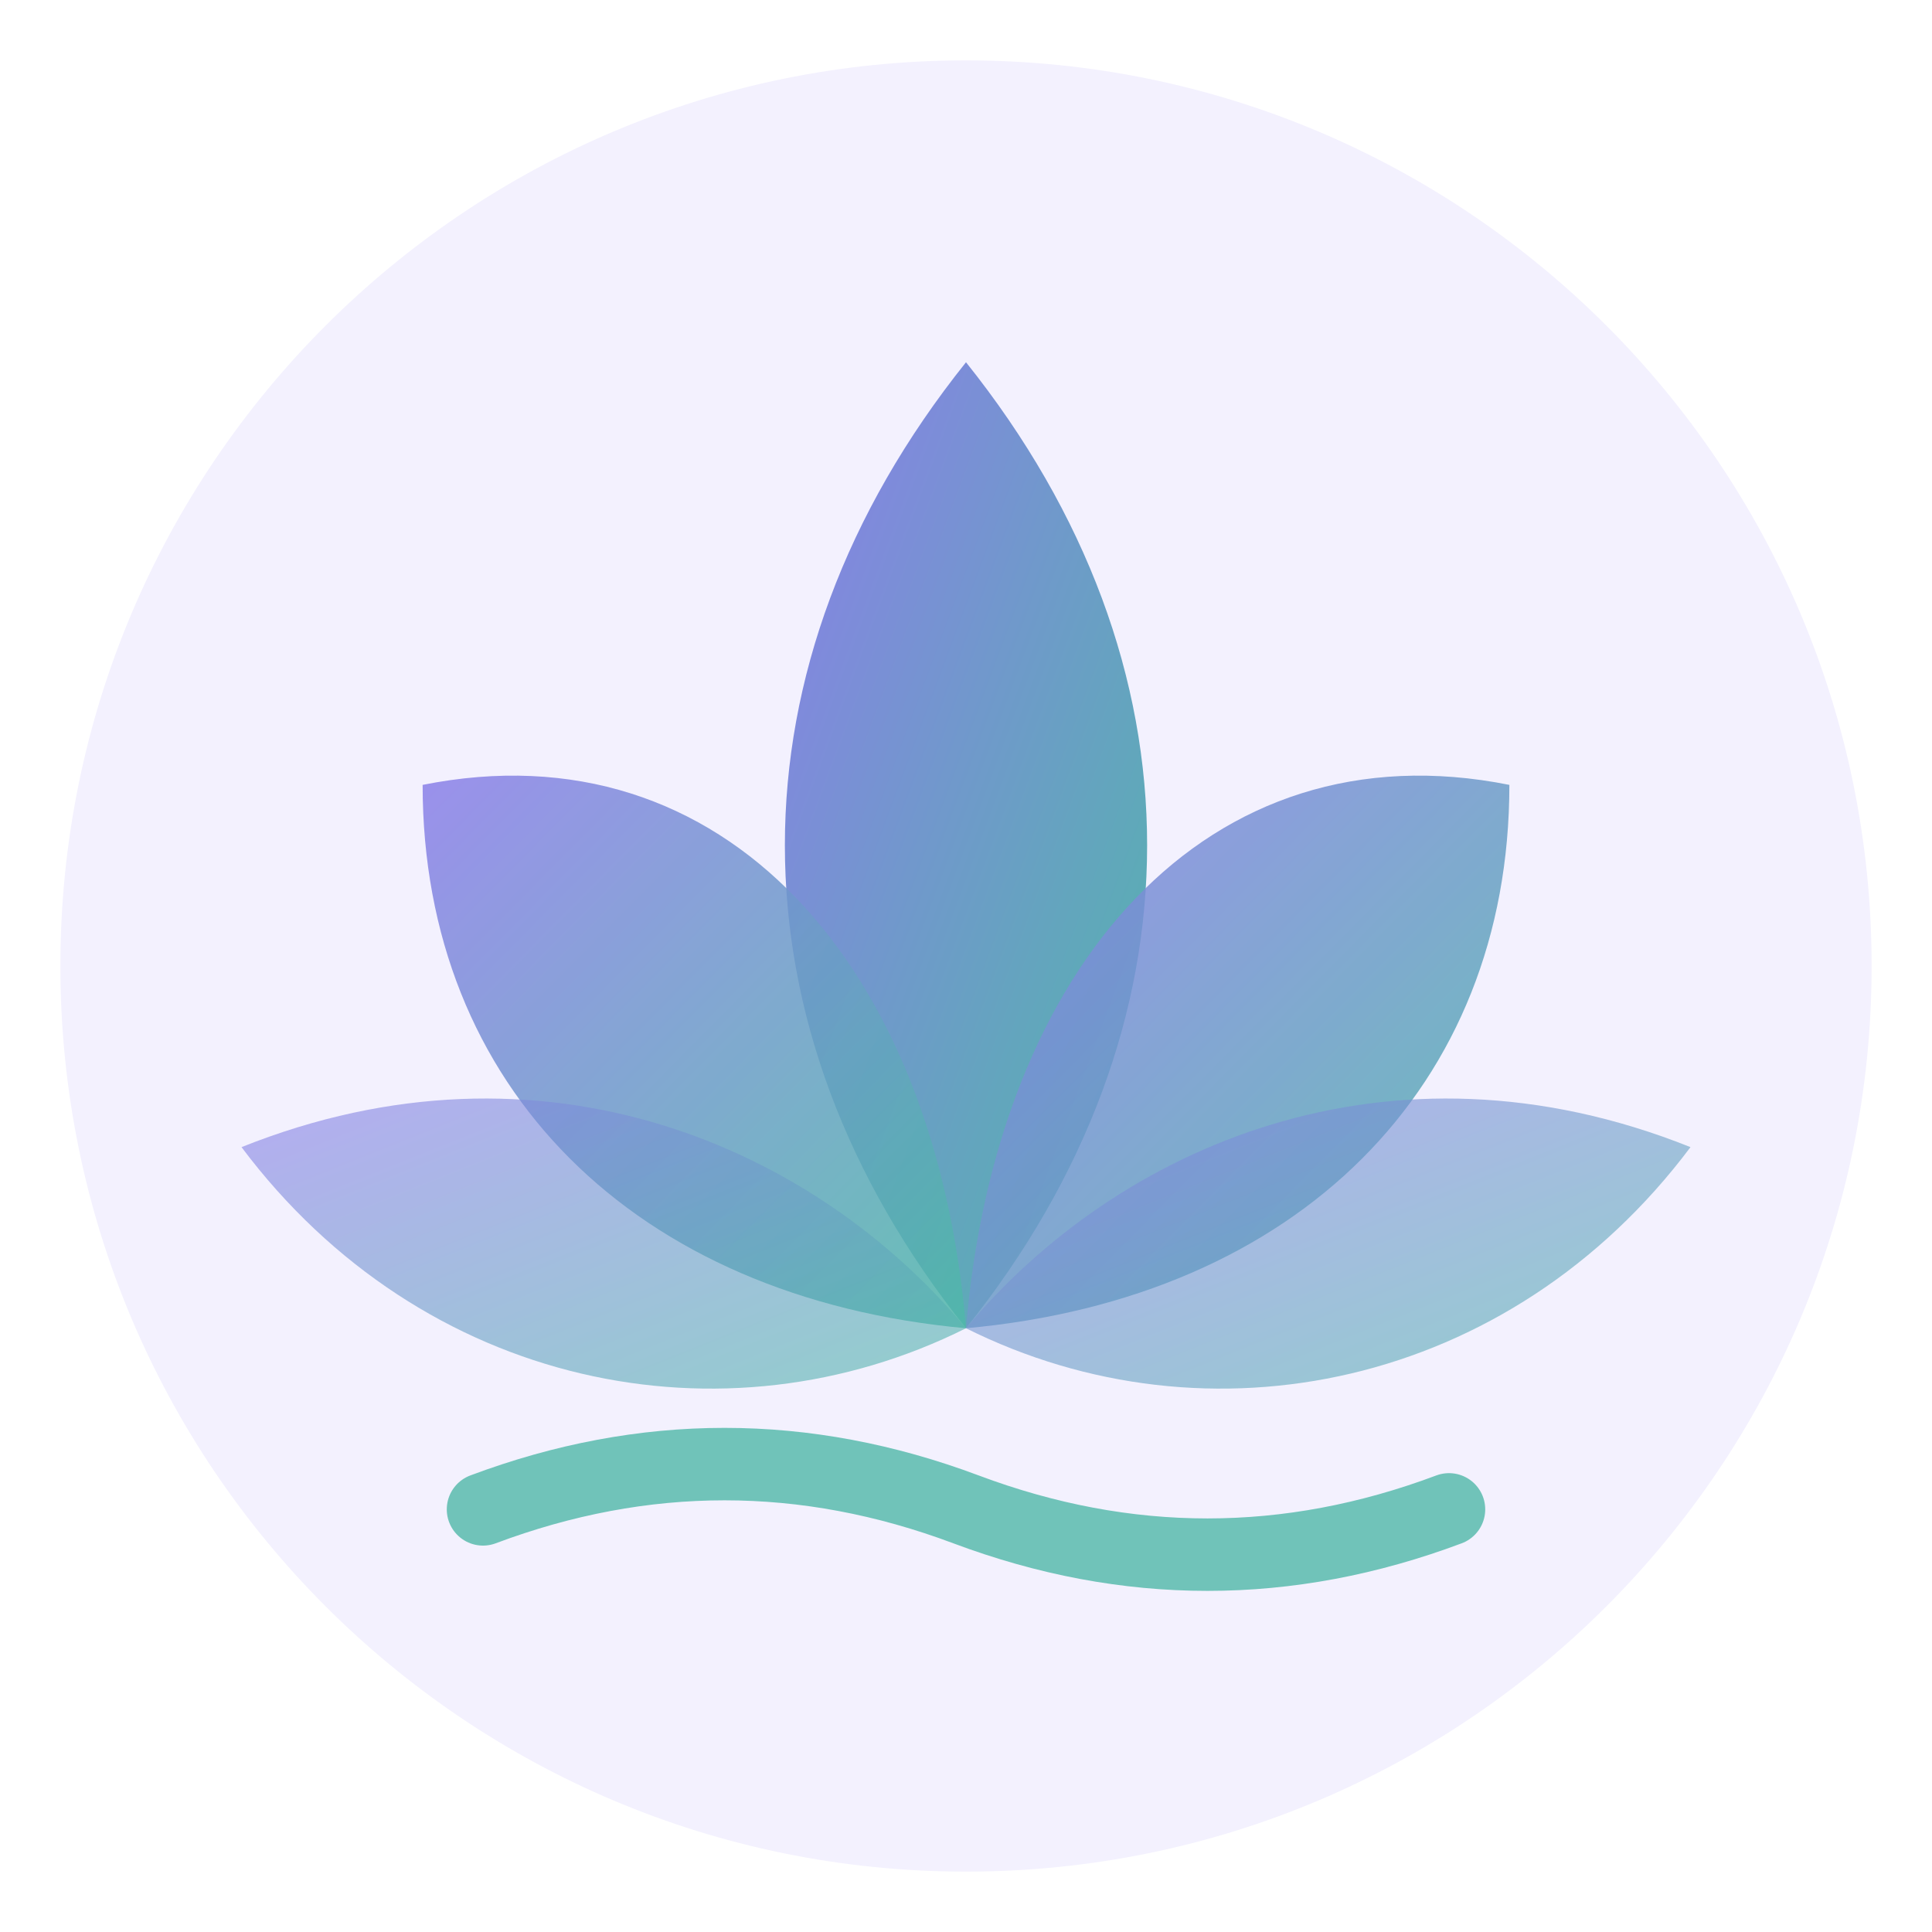
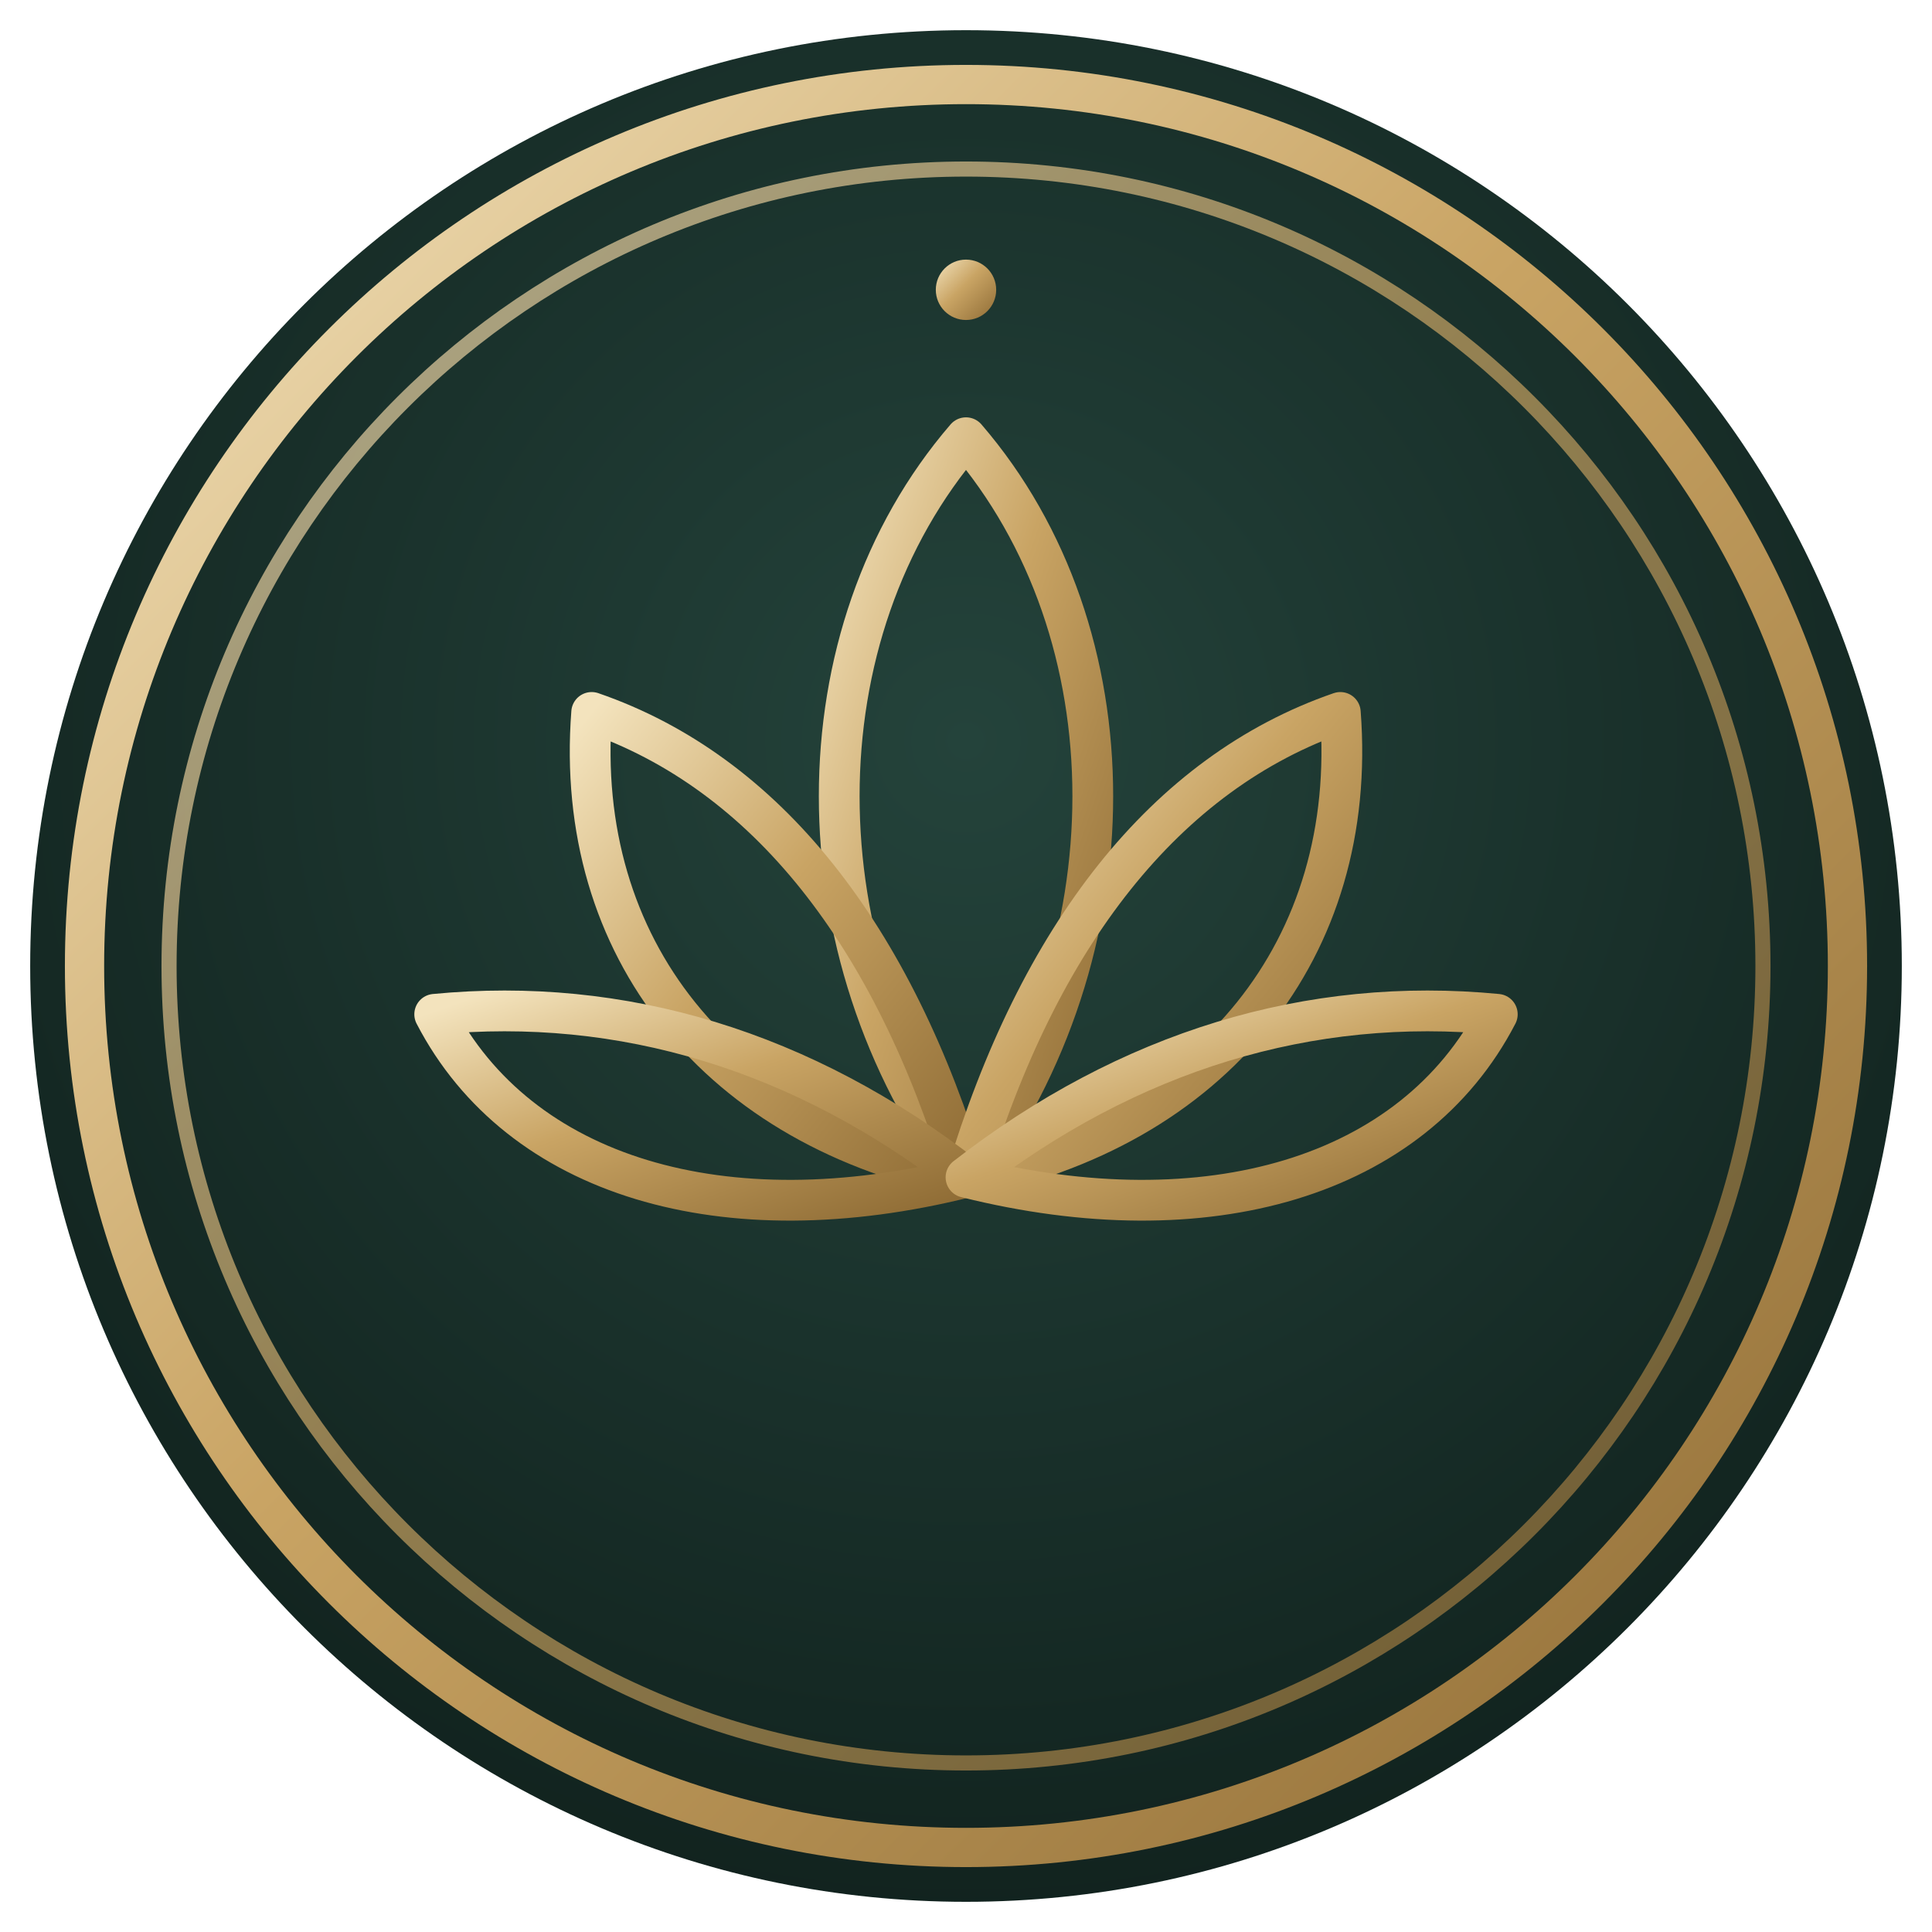
<svg xmlns="http://www.w3.org/2000/svg" viewBox="0 0 64 64">
  <defs>
-     <linearGradient id="g" x1="0" y1="0" x2="1" y2="1">
-       <stop offset="0%" stop-color="#8b7fe8" />
-       <stop offset="100%" stop-color="#4fb8a8" />
+     <linearGradient id="oro" x1="0" y1="0" x2="1" y2="1">
+       <stop offset="0%" stop-color="#f3e3bd" />
+       <stop offset="45%" stop-color="#c9a464" />
+       <stop offset="100%" stop-color="#8f6c35" />
    </linearGradient>
+     <radialGradient id="fondo" cx="50%" cy="38%" r="70%">
+       <stop offset="0%" stop-color="#24433b" />
+       <stop offset="100%" stop-color="#0f1f1b" />
+     </radialGradient>
  </defs>
-   <circle cx="32" cy="32" r="30" fill="#f3f1fe" />
-   <g fill="url(#g)">
-     <path d="M32 12 C40 22 40 34 32 44 C24 34 24 22 32 12 Z" />
-     <path d="M14 26 C24 24 31 32 32 44 C21 43 14 36 14 26 Z" opacity=".85" />
-     <path d="M50 26 C40 24 33 32 32 44 C43 43 50 36 50 26 Z" opacity=".85" />
-     <path d="M8 38 C18 34 27 38 32 44 C24 48 14 46 8 38 Z" opacity=".6" />
-     <path d="M56 38 C46 34 37 38 32 44 C40 48 50 46 56 38 Z" opacity=".6" />
+   <circle cx="32" cy="32" r="31" fill="url(#fondo)" />
+   <circle cx="32" cy="32" r="29.2" fill="none" stroke="url(#oro)" stroke-width="1.3" />
+   <circle cx="32" cy="32" r="26.4" fill="none" stroke="url(#oro)" stroke-width=".5" opacity=".7" />
+   <g fill="none" stroke="url(#oro)" stroke-width="1.35" stroke-linecap="round" stroke-linejoin="round">
+     <path d="M32 14.5 C37.6 21 37.6 31.5 32 39 C26.4 31.5 26.4 21 32 14.5 Z" />
+     <path d="M32 39 C29.6 31 25.4 25.6 19.6 23.6 C19 31.4 23.8 37.4 32 39" />
+     <path d="M32 39 C34.4 31 38.6 25.6 44.4 23.6 C45 31.4 40.2 37.4 32 39" />
+     <path d="M32 39 C26.6 34.8 20.6 33 14.4 33.6 C17.2 39 24 41 32 39" />
+     <path d="M32 39 C37.4 34.8 43.4 33 49.6 33.6 C46.8 39 40 41 32 39" />
+     <path d="M32 20 V34" stroke-width=".6" opacity=".7" />
  </g>
-   <path d="M16 50 Q24 47 32 50 T48 50" fill="none" stroke="#4fb8a8" stroke-width="2.4" stroke-linecap="round" opacity=".8" />
+   <path d="M21 44.5 H43" stroke="url(#oro)" stroke-width="1" stroke-linecap="round" />
+   <path d="M25 47.6 H39" stroke="url(#oro)" stroke-width=".7" stroke-linecap="round" opacity=".7" />
+   <circle cx="32" cy="9.6" r="1" fill="url(#oro)" />
</svg>
